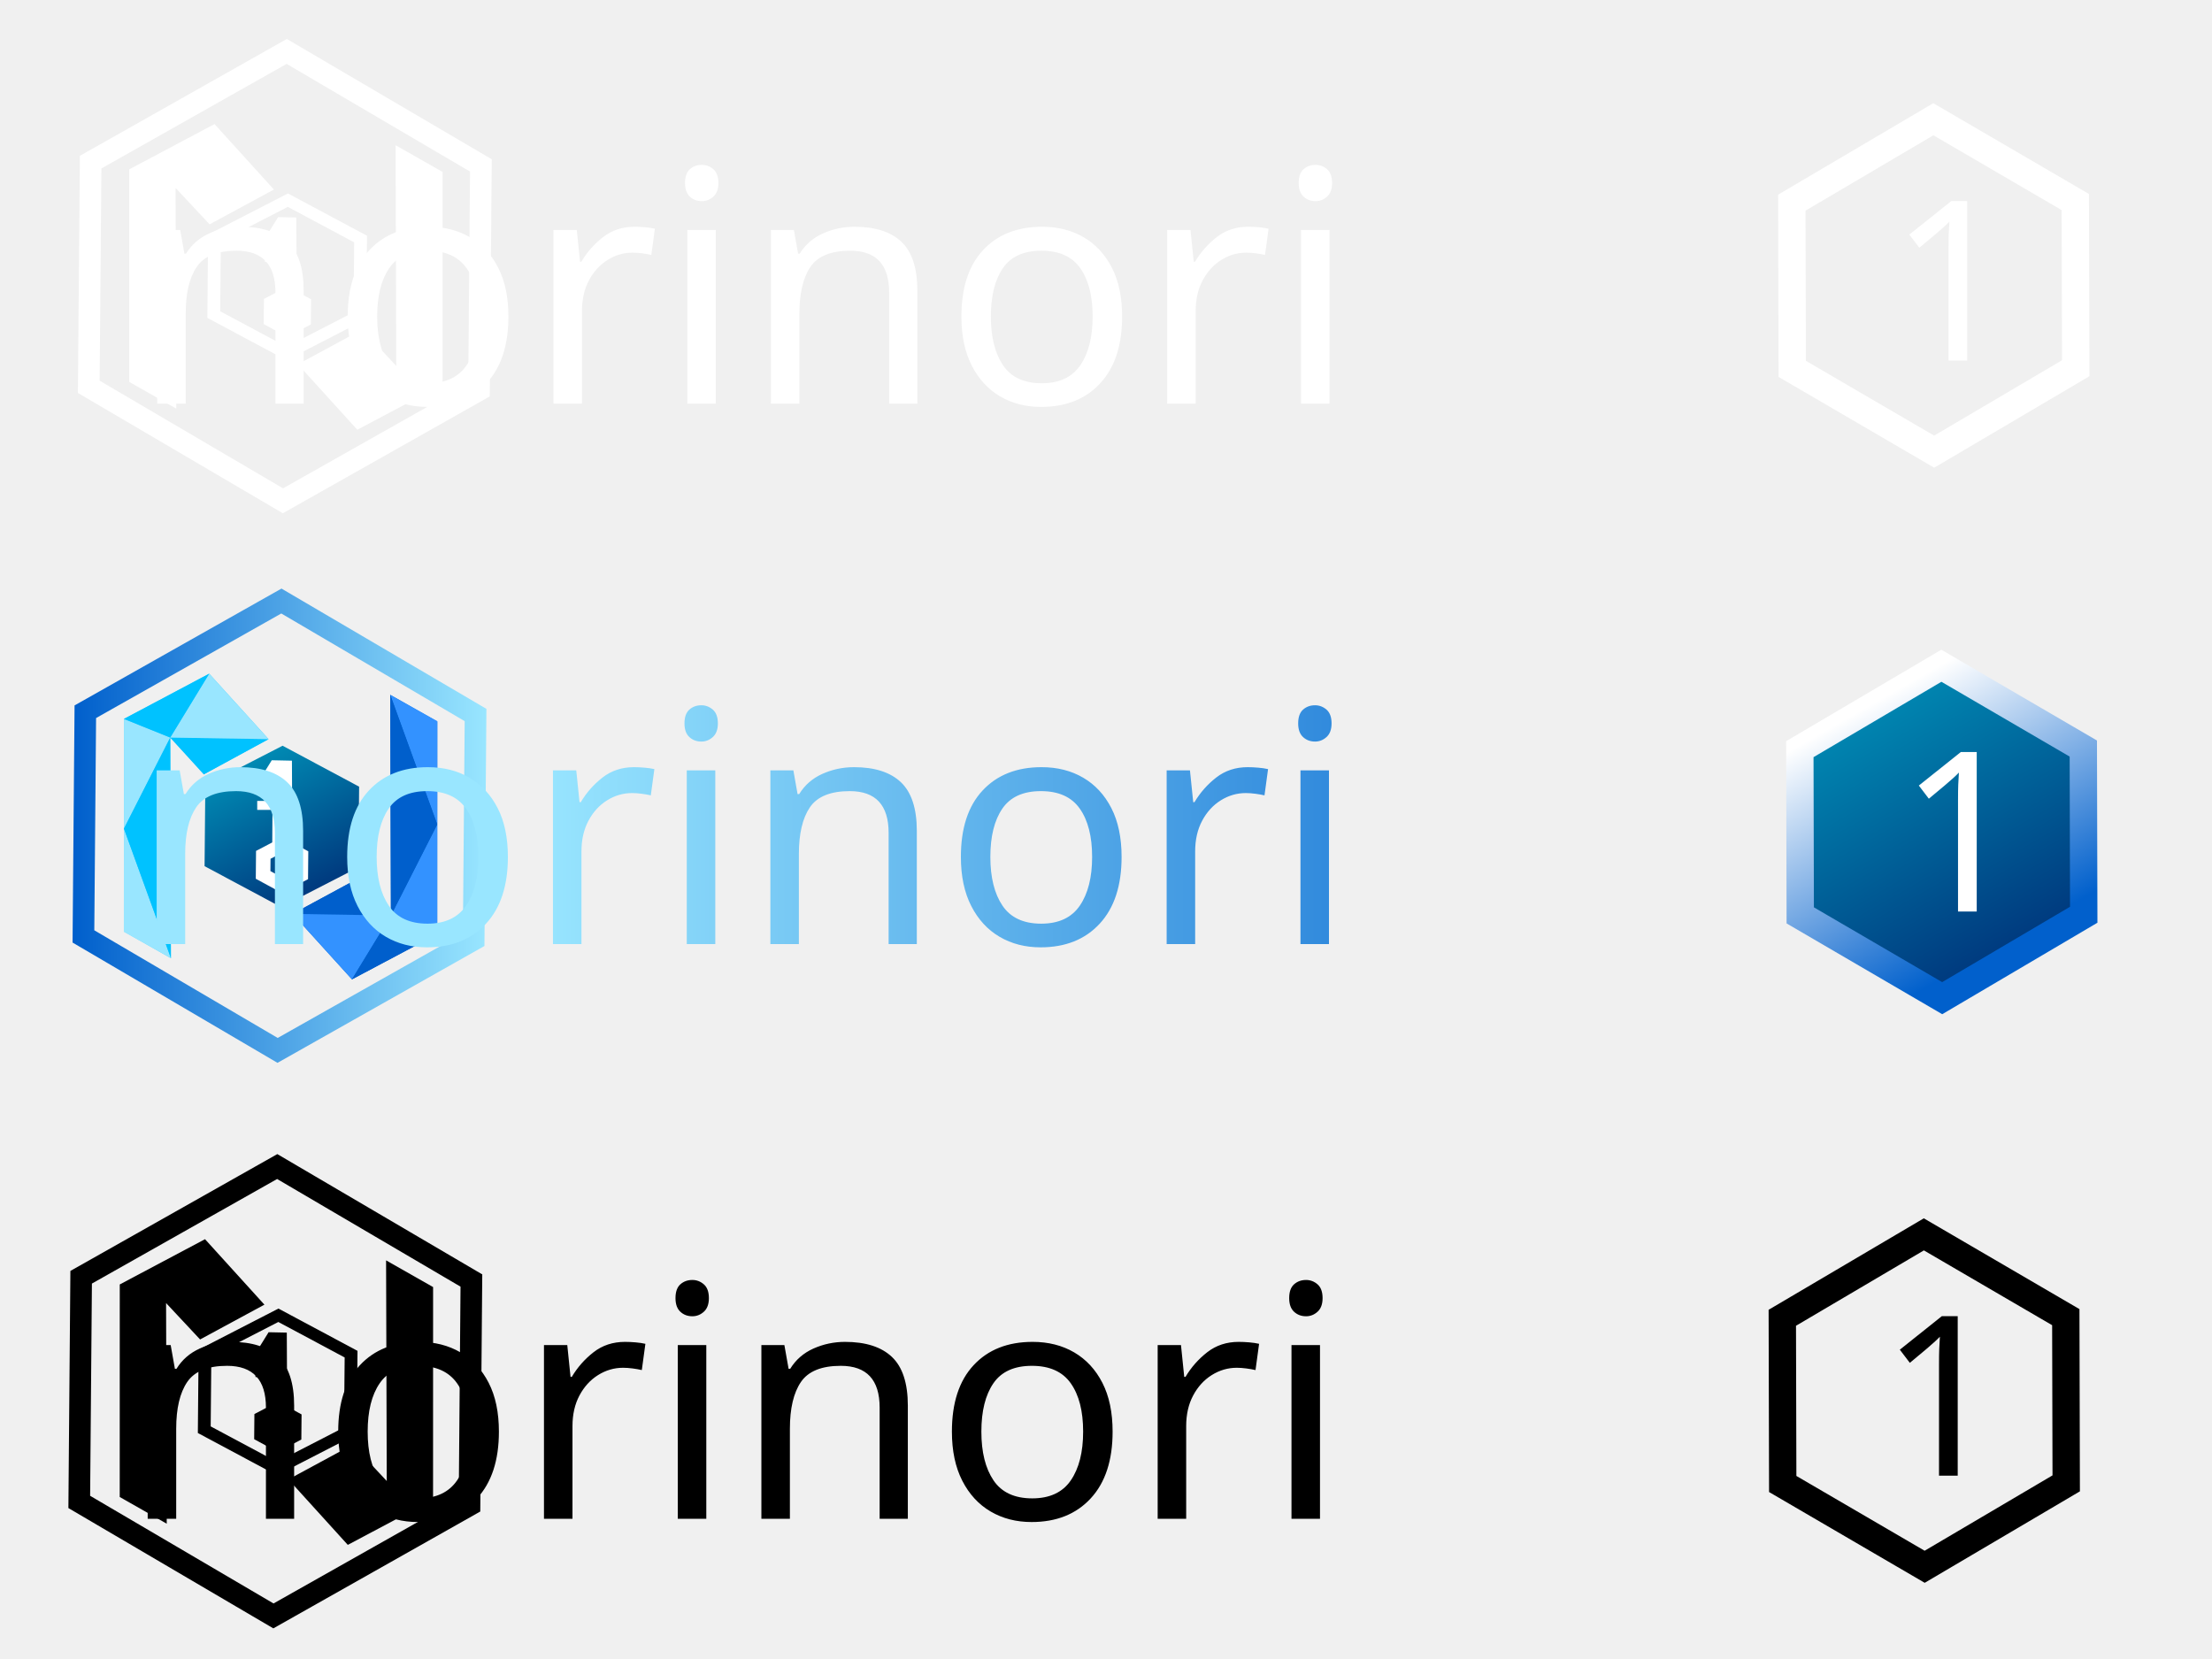
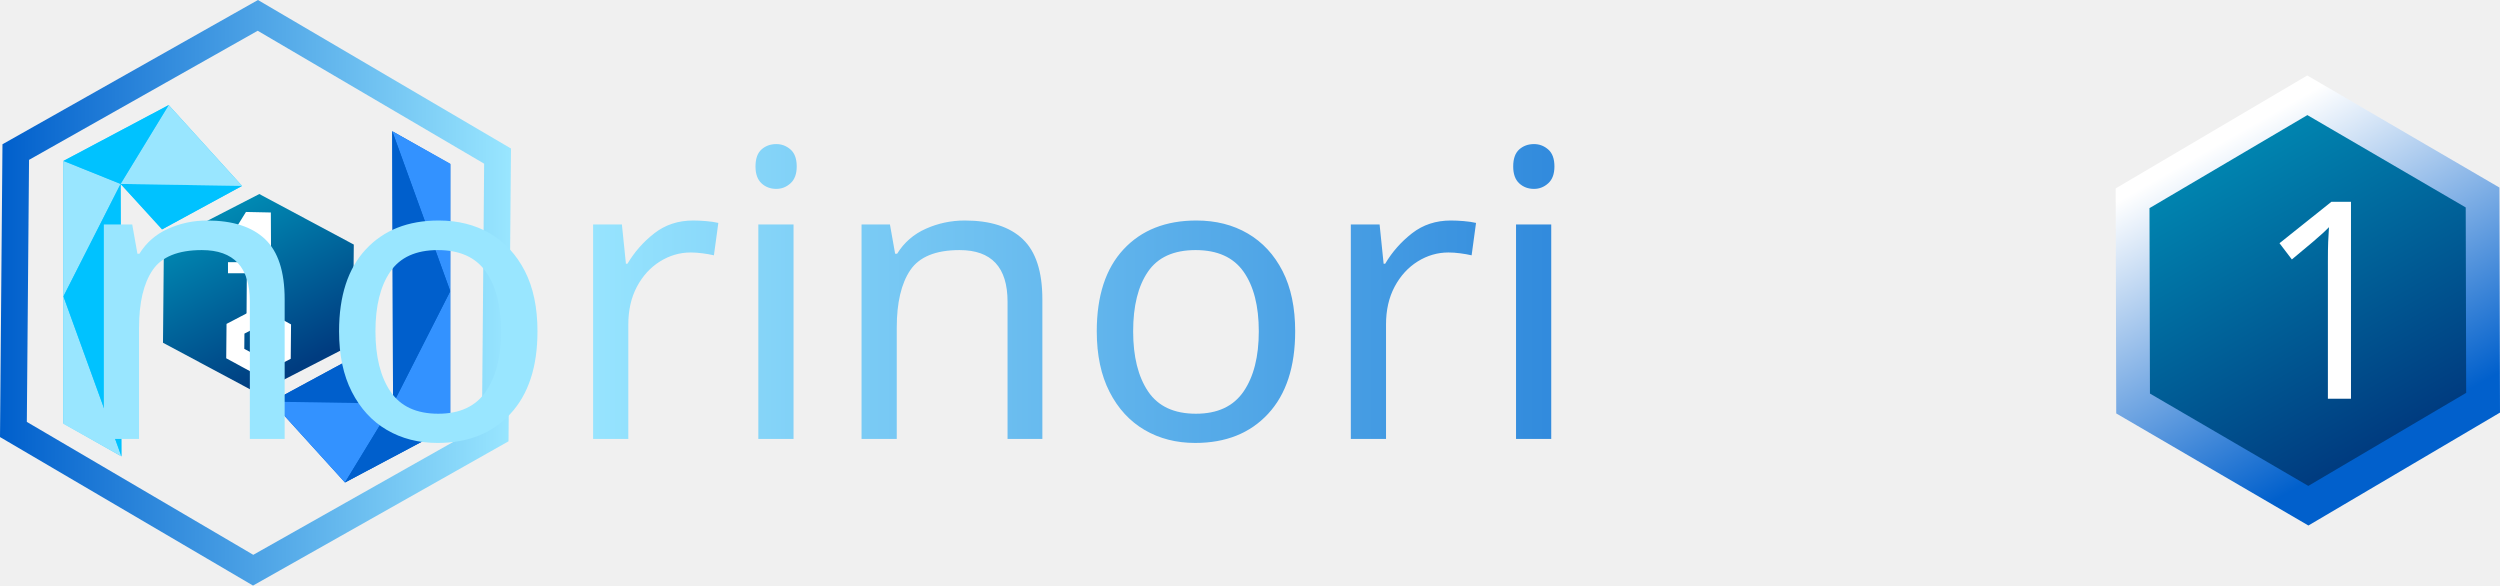
- <svg xmlns="http://www.w3.org/2000/svg" xmlns:xlink="http://www.w3.org/1999/xlink" width="4096" height="3072" viewBox="0 0 1083.733 812.8" version="1.1" id="svg1" xml:space="preserve">
+ <svg xmlns="http://www.w3.org/2000/svg" xmlns:xlink="http://www.w3.org/1999/xlink" width="3749.478" height="878.234" viewBox="0 0 992.049 232.366" version="1.1" id="svg1" xml:space="preserve">
  <defs id="defs1">
    <linearGradient id="linearGradient23">
      <stop style="stop-color:#0088b2;stop-opacity:1;" offset="0" id="stop23" />
      <stop style="stop-color:#003c80;stop-opacity:1;" offset="1" id="stop24" />
    </linearGradient>
    <linearGradient id="linearGradient21">
      <stop style="stop-color:#ffffff;stop-opacity:1;" offset="0" id="stop21" />
      <stop style="stop-color:#0160cc;stop-opacity:1" offset="1" id="stop22" />
    </linearGradient>
    <linearGradient id="linearGradient19">
      <stop style="stop-color:#99e6ff;stop-opacity:1;" offset="0" id="stop19" />
      <stop style="stop-color:#005fcc;stop-opacity:1;" offset="1" id="stop20" />
    </linearGradient>
    <pattern xlink:href="#Gingham" preserveAspectRatio="xMidYMid" id="pattern11" patternTransform="scale(0.5)" />
    <pattern patternUnits="userSpaceOnUse" width="100" height="100" id="Gingham" preserveAspectRatio="xMidYMid" patternTransform="scale(0.5,0.5)" style="fill:#0000ff">
      <rect style="fill-opacity:0.5;stroke:none" id="rect10" width="50" height="50" x="50" y="0" />
      <rect style="stroke:none" id="rect4" width="50" height="50" x="50" y="50" />
      <rect style="fill-opacity:0.5;stroke:none" id="rect5" width="50" height="50" x="0" y="50" />
    </pattern>
    <rect x="1016.205" y="265.097" width="2203.618" height="607.514" id="rect3" />
    <rect x="916.793" y="193.3" width="2684.106" height="723.494" id="rect2" />
    <rect x="1921.953" y="1485.647" width="1524.307" height="1402.804" id="rect1" />
    <linearGradient id="linearGradient36">
      <stop style="stop-color:#003c80;stop-opacity:1;" offset="0" id="stop35" />
      <stop style="stop-color:#0088b2;stop-opacity:1;" offset="1" id="stop36" />
    </linearGradient>
    <linearGradient id="linearGradient11">
      <stop style="stop-color:#005fcc;stop-opacity:1;" offset="0" id="stop11" />
      <stop style="stop-color:#99e6ff;stop-opacity:1;" offset="1" id="stop12" />
    </linearGradient>
    <linearGradient xlink:href="#linearGradient11" id="linearGradient12" x1="-61.513" y1="0.365" x2="61.513" y2="0.365" gradientUnits="userSpaceOnUse" />
    <linearGradient xlink:href="#linearGradient36" id="linearGradient34" x1="28.898" y1="47.013" x2="-26.883" y2="-49.319" gradientUnits="userSpaceOnUse" />
    <linearGradient xlink:href="#linearGradient19" id="linearGradient20" x1="515.91" y1="81.46" x2="1090.109" y2="81.46" gradientUnits="userSpaceOnUse" />
    <linearGradient xlink:href="#linearGradient21" id="linearGradient22" x1="767.711" y1="-522.939" x2="873.119" y2="-341.894" gradientUnits="userSpaceOnUse" />
    <linearGradient xlink:href="#linearGradient23" id="linearGradient24" x1="767.711" y1="-522.939" x2="873.119" y2="-341.894" gradientUnits="userSpaceOnUse" />
    <rect x="1921.953" y="1485.647" width="1524.307" height="1402.804" id="rect1-5" />
    <rect x="916.793" y="193.3" width="2684.106" height="723.494" id="rect2-4" />
    <rect x="1016.205" y="265.097" width="2203.618" height="607.514" id="rect3-3" />
  </defs>
-   <g id="layer1">
+   <g id="layer1" transform="translate(-35.55017,-288.3604)">
    <g id="layer1-4" transform="translate(-116.3656,73.06146)">
      <path style="fill:none;stroke:url(#linearGradient12);stroke-width:6.43;stroke-dasharray:none;stroke-opacity:1" id="path1" d="M 57.72,34.339 -0.563,67.339 -58.282,33.365 -57.72,-33.609 0.563,-66.608 58.282,-32.634 Z" transform="matrix(1.648179,0,0,1.64365,253.2998,330.8815)" />
      <path style="fill:url(#linearGradient34);fill-opacity:1;stroke:none;stroke-width:10.149;stroke-dasharray:none;stroke-opacity:1" id="path1-1" d="M 57.72,34.339 -0.563,67.339 -58.282,33.365 -57.72,-33.609 0.563,-66.608 58.282,-32.634 Z" transform="matrix(0.649561,0,0,0.5902535,254.4505,331.61)" />
      <g id="g6-7" transform="matrix(0.81,0,0,0.81,-147.79,325.3533)">
        <path style="fill:#ffffff;fill-opacity:1;stroke:none;stroke-width:7.938;stroke-dasharray:none;stroke-opacity:1" d="m 490.762,23.248 h 12.191 l -0.258,-55.021 -12.191,-0.258 -9.299,14.982 9.816,-0.258 z" id="path3-9" />
        <path style="fill:none;fill-opacity:1;stroke:#ffffff;stroke-width:44.841;stroke-dasharray:none;stroke-opacity:1" id="path1-1-6-5" d="M 57.72,34.339 -0.563,67.339 -58.282,33.365 -57.72,-33.609 0.563,-66.608 58.282,-32.634 Z" transform="matrix(0.1964927,0,0,0.1814409,496.7106,31.28491)" />
        <rect style="fill:#ffffff;fill-opacity:1;stroke:none;stroke-width:7.938;stroke-dasharray:none;stroke-opacity:1" id="rect3-4" width="13.432" height="5.425" x="481.696" y="-7.428" />
      </g>
      <path style="fill:#33ceff;fill-opacity:1;stroke:none;stroke-width:8.467;stroke-dasharray:none;stroke-opacity:1" d="m 216.44,306.118 31.515,-17.049 -29.098,-32.073 -41.771,22.168 -0.019,104.138 23.032,13.086 -0.324,-108.102 z" id="path6-3-8" />
      <path style="fill:#99e6ff;fill-opacity:1;stroke:none;stroke-width:8.467;stroke-dasharray:none;stroke-opacity:1" d="m 177.032,383.471 0.042,-50.576 23.024,63.493 z" id="path6" />
      <path style="fill:#99e6ff;fill-opacity:1;stroke:none;stroke-width:8.467;stroke-dasharray:none;stroke-opacity:1" d="m 177.083,279.159 22.686,9.13 -22.694,44.643 z" id="path7" />
      <path style="fill:#00c2ff;fill-opacity:1;stroke:none;stroke-width:8.467;stroke-dasharray:none;stroke-opacity:1" d="m 177.078,332.908 22.699,-44.648 0.321,108.127 z" id="path6-0" />
      <path style="fill:#00c2ff;fill-opacity:1;stroke:none;stroke-width:8.467;stroke-dasharray:none;stroke-opacity:1" d="m 199.741,288.269 48.213,0.801 -31.75,17.302 z" id="path8" />
      <path style="fill:#99e6ff;fill-opacity:1;stroke:none;stroke-width:8.467;stroke-dasharray:none;stroke-opacity:1" d="m 218.855,256.992 -19.09,31.297 48.188,0.778 z" id="path9" />
      <path style="fill:#00c2ff;fill-opacity:1;stroke:none;stroke-width:8.467;stroke-dasharray:none;stroke-opacity:1" d="m 177.084,279.161 41.772,-22.165 -19.091,31.297 z" id="path10" />
      <g id="g10" transform="translate(116.108,197.4808)">
        <path style="fill:#005fcc;fill-opacity:1;stroke:none;stroke-width:8.467;stroke-dasharray:none;stroke-opacity:1" d="m 175.116,160.155 -31.515,17.049 29.098,32.073 41.771,-22.168 0.019,-104.138 -23.032,-13.086 0.324,108.102 z" id="path6-3-8-9" />
        <path style="fill:#3392ff;fill-opacity:1;stroke:none;stroke-width:8.467;stroke-dasharray:none;stroke-opacity:1" d="M 214.524,82.803 214.482,133.378 191.458,69.885 Z" id="path6-8" />
        <path style="fill:#3392ff;fill-opacity:1;stroke:none;stroke-width:8.467;stroke-dasharray:none;stroke-opacity:1" d="m 214.473,187.115 -22.686,-9.13 22.694,-44.643 z" id="path7-4" />
        <path style="fill:#005fcc;fill-opacity:1;stroke:none;stroke-width:8.467;stroke-dasharray:none;stroke-opacity:1" d="M 214.479,133.366 191.78,178.014 191.459,69.887 Z" id="path6-0-0" />
        <path style="fill:#005fcc;fill-opacity:1;stroke:none;stroke-width:8.467;stroke-dasharray:none;stroke-opacity:1" d="m 191.816,178.005 -48.213,-0.801 31.519,-17.054 z" id="path8-7" />
        <path style="fill:#3392ff;fill-opacity:1;stroke:none;stroke-width:8.467;stroke-dasharray:none;stroke-opacity:1" d="m 172.701,209.282 19.09,-31.297 -48.188,-0.778 z" id="path9-6" />
        <path style="fill:#005fcc;fill-opacity:1;stroke:none;stroke-width:8.467;stroke-dasharray:none;stroke-opacity:1" d="m 214.472,187.113 -41.772,22.165 19.091,-31.297 z" id="path10-0" />
      </g>
      <path style="fill:none;stroke:#ffffff;stroke-width:6.43;stroke-dasharray:none;stroke-opacity:1" id="path1-7" d="M 57.72,34.339 -0.563,67.339 -58.282,33.365 -57.72,-33.609 0.563,-66.608 58.282,-32.634 Z" transform="matrix(1.648179,0,0,1.64365,255.9136,61.61332)" />
      <path style="fill:none;fill-opacity:1;stroke:#ffffff;stroke-width:10.149;stroke-dasharray:none;stroke-opacity:1" id="path1-1-5" d="M 57.72,34.339 -0.563,67.339 -58.282,33.365 -57.72,-33.609 0.563,-66.608 58.282,-32.634 Z" transform="matrix(0.617083,0,0,0.5607408,257.0642,62.35259)" />
      <g id="g6-7-4" transform="matrix(0.731025,0,0,0.731025,-105.9485,56.72357)">
        <path style="fill:#ffffff;fill-opacity:1;stroke:none;stroke-width:7.938;stroke-dasharray:none;stroke-opacity:1" d="m 490.762,23.248 h 12.191 l -0.258,-55.021 -12.191,-0.258 -9.299,14.982 9.816,-0.258 z" id="path3-9-1" />
        <path style="fill:none;fill-opacity:1;stroke:#ffffff;stroke-width:44.841;stroke-dasharray:none;stroke-opacity:1" id="path1-1-6-5-2" d="M 57.72,34.339 -0.563,67.339 -58.282,33.365 -57.72,-33.609 0.563,-66.608 58.282,-32.634 Z" transform="matrix(0.1964927,0,0,0.1814409,496.7106,31.28491)" />
        <rect style="fill:#ffffff;fill-opacity:1;stroke:none;stroke-width:7.938;stroke-dasharray:none;stroke-opacity:1" id="rect3-4-0" width="13.432" height="5.425" x="481.696" y="-7.428" />
      </g>
      <path style="fill:#ffffff;fill-opacity:1;stroke:none;stroke-width:8.467;stroke-dasharray:none;stroke-opacity:1" d="m 219.054,36.85 31.515,-17.049 -29.098,-32.073 -41.771,22.168 -0.019,104.138 23.032,13.086 -0.324,-108.102 z" id="path6-3-8-01" />
      <g id="g10-7" transform="translate(-136.8971,252.6099)">
        <path style="fill:#ffffff;fill-opacity:1;stroke:none;stroke-width:8.467;stroke-dasharray:none;stroke-opacity:1" d="m 430.735,-164.242 -31.515,17.049 29.098,32.073 41.771,-22.168 0.019,-104.138 -23.032,-13.086 0.324,108.102 z" id="path6-3-8-9-7" />
        <text xml:space="preserve" transform="matrix(0.2645833,0,0,0.2645833,253.2627,-325.6714)" id="text1" style="font-style:normal;font-variant:normal;font-weight:normal;font-stretch:normal;font-size:72px;font-family:Tomorrow;-inkscape-font-specification:Tomorrow;text-align:start;writing-mode:lr-tb;direction:ltr;white-space:pre;shape-inside:url(#rect1);display:inline;fill:#000000;stroke:#000000;stroke-width:39.999" />
        <text xml:space="preserve" transform="matrix(0.2645833,0,0,0.2645833,253.2627,-325.6714)" id="text2" style="font-style:normal;font-variant:normal;font-weight:normal;font-stretch:normal;font-size:72px;font-family:Tomorrow;-inkscape-font-specification:Tomorrow;text-align:start;writing-mode:lr-tb;direction:ltr;white-space:pre;shape-inside:url(#rect2);display:inline;fill:#ffffff;stroke:#000000;stroke-width:39.999" />
        <text xml:space="preserve" transform="matrix(0.2645833,0,0,0.2645833,253.2627,-325.6714)" id="text3" style="font-style:normal;font-variant:normal;font-weight:normal;font-stretch:normal;font-size:682.667px;font-family:Tomorrow;-inkscape-font-specification:Tomorrow;text-align:start;writing-mode:lr-tb;direction:ltr;white-space:pre;shape-inside:url(#rect3);display:inline;fill:#ffffff;stroke:#000000;stroke-width:39.999" />
        <text xml:space="preserve" style="font-style:normal;font-variant:normal;font-weight:normal;font-stretch:normal;font-size:158.75px;line-height:0;font-family:Tomorrow;-inkscape-font-specification:Tomorrow;text-align:start;writing-mode:lr-tb;direction:ltr;text-anchor:start;fill:#ffffff;stroke:none;stroke-width:10.583;stroke-dasharray:none" x="803.187" y="-127.903" id="text4">
          <tspan id="tspan4" style="font-size:158.75px;line-height:0;text-align:center;text-anchor:middle;stroke:none;stroke-width:10.583;stroke-dasharray:none" x="803.187" y="-127.903">norinori</tspan>
        </text>
        <text xml:space="preserve" style="font-style:normal;font-variant:normal;font-weight:normal;font-stretch:normal;font-size:158.75px;line-height:0;font-family:Tomorrow;-inkscape-font-specification:Tomorrow;text-align:start;writing-mode:lr-tb;direction:ltr;text-anchor:start;fill:url(#linearGradient20);stroke:none;stroke-width:10.583;stroke-dasharray:none" x="802.93" y="136.864" id="text4-1">
          <tspan id="tspan4-1" style="font-size:158.75px;line-height:0;text-align:center;text-anchor:middle;fill:url(#linearGradient20);stroke:none;stroke-width:10.583;stroke-dasharray:none" x="802.93" y="136.864">norinori</tspan>
        </text>
        <path style="fill:none;stroke:#ffffff;stroke-width:21.204;stroke-dasharray:none;stroke-opacity:1" id="path4" d="m 932.746,-363.664 -108.678,65.49 -111.055,-61.373 -2.377,-126.863 108.678,-65.49 111.055,61.373 z" transform="matrix(0.6318861,0.01061499,-0.01023401,0.6416878,677.1138,78.1997)" />
        <text xml:space="preserve" style="font-style:normal;font-variant:normal;font-weight:normal;font-stretch:normal;font-size:108.034px;line-height:0;font-family:Tomorrow;-inkscape-font-specification:Tomorrow;text-align:start;writing-mode:lr-tb;direction:ltr;text-anchor:start;fill:none;stroke:#ffffff;stroke-width:13.504;stroke-dasharray:none;stroke-opacity:1" x="1194.633" y="-147.103" id="text5" transform="scale(0.9870983,1.01307)">
          <tspan id="tspan5" style="fill:#ffffff;fill-opacity:1;stroke:none;stroke-width:13.504;stroke-dasharray:none" x="1194.633" y="-147.103">1</tspan>
        </text>
        <path style="fill:url(#linearGradient24);stroke:url(#linearGradient22);stroke-width:21.204;stroke-dasharray:none;stroke-opacity:1" id="path4-1" d="m 932.746,-363.664 -108.678,65.49 -111.055,-61.373 -2.377,-126.863 108.678,-65.49 111.055,61.373 z" transform="matrix(0.6318861,0.01061499,-0.01023401,0.6416878,681.0411,345.9514)" />
        <text xml:space="preserve" style="font-style:normal;font-variant:normal;font-weight:normal;font-stretch:normal;font-size:108.034px;line-height:0;font-family:Tomorrow;-inkscape-font-specification:Tomorrow;text-align:start;writing-mode:lr-tb;direction:ltr;text-anchor:start;fill:#ffffff;fill-opacity:1;stroke:#ffffff;stroke-width:13.504;stroke-dasharray:none;stroke-opacity:1" x="1199.351" y="119.357" id="text5-4" transform="scale(0.9870983,1.01307)">
          <tspan id="tspan5-2" style="fill:#ffffff;fill-opacity:1;stroke:none;stroke-width:13.504;stroke-dasharray:none" x="1199.351" y="119.357">1</tspan>
        </text>
      </g>
      <path style="fill:none;stroke:#000000;stroke-width:6.43;stroke-dasharray:none;stroke-opacity:1" id="path1-7-2" d="M 57.72,34.339 -0.563,67.339 -58.282,33.365 -57.72,-33.609 0.563,-66.608 58.282,-32.634 Z" transform="matrix(1.648179,0,0,1.64365,251.2571,607.947)" />
      <path style="fill:none;fill-opacity:1;stroke:#000000;stroke-width:10.149;stroke-dasharray:none;stroke-opacity:1" id="path1-1-5-7" d="M 57.72,34.339 -0.563,67.339 -58.282,33.365 -57.72,-33.609 0.563,-66.608 58.282,-32.634 Z" transform="matrix(0.617083,0,0,0.5607408,252.4077,608.6863)" />
      <g id="g6-7-4-7" transform="matrix(0.731025,0,0,0.731025,-110.605,603.0572)">
        <path style="fill:#000000;fill-opacity:1;stroke:none;stroke-width:7.938;stroke-dasharray:none;stroke-opacity:1" d="m 490.762,23.248 h 12.191 l -0.258,-55.021 -12.191,-0.258 -9.299,14.982 9.816,-0.258 z" id="path3-9-1-9" />
        <path style="fill:none;fill-opacity:1;stroke:#000000;stroke-width:44.841;stroke-dasharray:none;stroke-opacity:1" id="path1-1-6-5-2-3" d="M 57.72,34.339 -0.563,67.339 -58.282,33.365 -57.72,-33.609 0.563,-66.608 58.282,-32.634 Z" transform="matrix(0.1964927,0,0,0.1814409,496.7106,31.28491)" />
        <rect style="fill:#000000;fill-opacity:1;stroke:none;stroke-width:7.938;stroke-dasharray:none;stroke-opacity:1" id="rect3-4-0-1" width="13.432" height="5.425" x="481.696" y="-7.428" />
      </g>
      <path style="fill:#000000;fill-opacity:1;stroke:none;stroke-width:8.467;stroke-dasharray:none;stroke-opacity:1" d="m 214.397,583.184 31.515,-17.049 -29.098,-32.073 -41.771,22.168 -0.019,104.138 23.032,13.086 -0.324,-108.102 z" id="path6-3-8-01-9" />
      <g id="g10-7-8" transform="translate(42.36721,1040.727)">
        <path style="fill:#000000;fill-opacity:1;stroke:none;stroke-width:8.467;stroke-dasharray:none;stroke-opacity:1" d="m 246.814,-406.025 -31.515,17.049 29.098,32.073 41.771,-22.168 0.019,-104.138 -23.032,-13.086 0.324,108.102 z" id="path6-3-8-9-7-6" />
        <text xml:space="preserve" transform="matrix(0.2645833,0,0,0.2645833,253.2627,-325.6714)" id="text1-5" style="font-style:normal;font-variant:normal;font-weight:normal;font-stretch:normal;font-size:72px;font-family:Tomorrow;-inkscape-font-specification:Tomorrow;text-align:start;writing-mode:lr-tb;direction:ltr;white-space:pre;shape-inside:url(#rect1-5);display:inline;fill:#000000;stroke:#000000;stroke-width:39.999" />
        <text xml:space="preserve" transform="matrix(0.2645833,0,0,0.2645833,253.2627,-325.6714)" id="text2-0" style="font-style:normal;font-variant:normal;font-weight:normal;font-stretch:normal;font-size:72px;font-family:Tomorrow;-inkscape-font-specification:Tomorrow;text-align:start;writing-mode:lr-tb;direction:ltr;white-space:pre;shape-inside:url(#rect2-4);display:inline;fill:#ffffff;stroke:#000000;stroke-width:39.999" />
        <text xml:space="preserve" transform="matrix(0.2645833,0,0,0.2645833,253.2627,-325.6714)" id="text3-2" style="font-style:normal;font-variant:normal;font-weight:normal;font-stretch:normal;font-size:682.667px;font-family:Tomorrow;-inkscape-font-specification:Tomorrow;text-align:start;writing-mode:lr-tb;direction:ltr;white-space:pre;shape-inside:url(#rect3-3);display:inline;fill:#ffffff;stroke:#000000;stroke-width:39.999" />
        <text xml:space="preserve" style="font-style:normal;font-variant:normal;font-weight:normal;font-stretch:normal;font-size:158.75px;line-height:0;font-family:Tomorrow;-inkscape-font-specification:Tomorrow;text-align:start;writing-mode:lr-tb;direction:ltr;text-anchor:start;fill:#000000;fill-opacity:1;stroke:none;stroke-width:10.583;stroke-dasharray:none" x="619.266" y="-369.687" id="text4-8">
          <tspan id="tspan4-6" style="font-size:158.75px;line-height:0;text-align:center;text-anchor:middle;fill:#000000;fill-opacity:1;stroke:none;stroke-width:10.583;stroke-dasharray:none" x="619.266" y="-369.687">norinori</tspan>
        </text>
        <path style="fill:none;stroke:#000000;stroke-width:21.204;stroke-dasharray:none;stroke-opacity:1" id="path4-4" d="m 932.746,-363.664 -108.678,65.49 -111.055,-61.373 -2.377,-126.863 108.678,-65.49 111.055,61.373 z" transform="matrix(0.6318861,0.01061499,-0.01023401,0.6416878,493.193,-163.5839)" />
        <text xml:space="preserve" style="font-style:normal;font-variant:normal;font-weight:normal;font-stretch:normal;font-size:108.034px;line-height:0;font-family:Tomorrow;-inkscape-font-specification:Tomorrow;text-align:start;writing-mode:lr-tb;direction:ltr;text-anchor:start;fill:none;stroke:#ffffff;stroke-width:13.504;stroke-dasharray:none;stroke-opacity:1" x="1008.308" y="-385.768" id="text5-8" transform="scale(0.9870983,1.01307)">
          <tspan id="tspan5-6" style="fill:#000000;fill-opacity:1;stroke:none;stroke-width:13.504;stroke-dasharray:none" x="1008.308" y="-385.768">1</tspan>
        </text>
      </g>
    </g>
  </g>
</svg>
